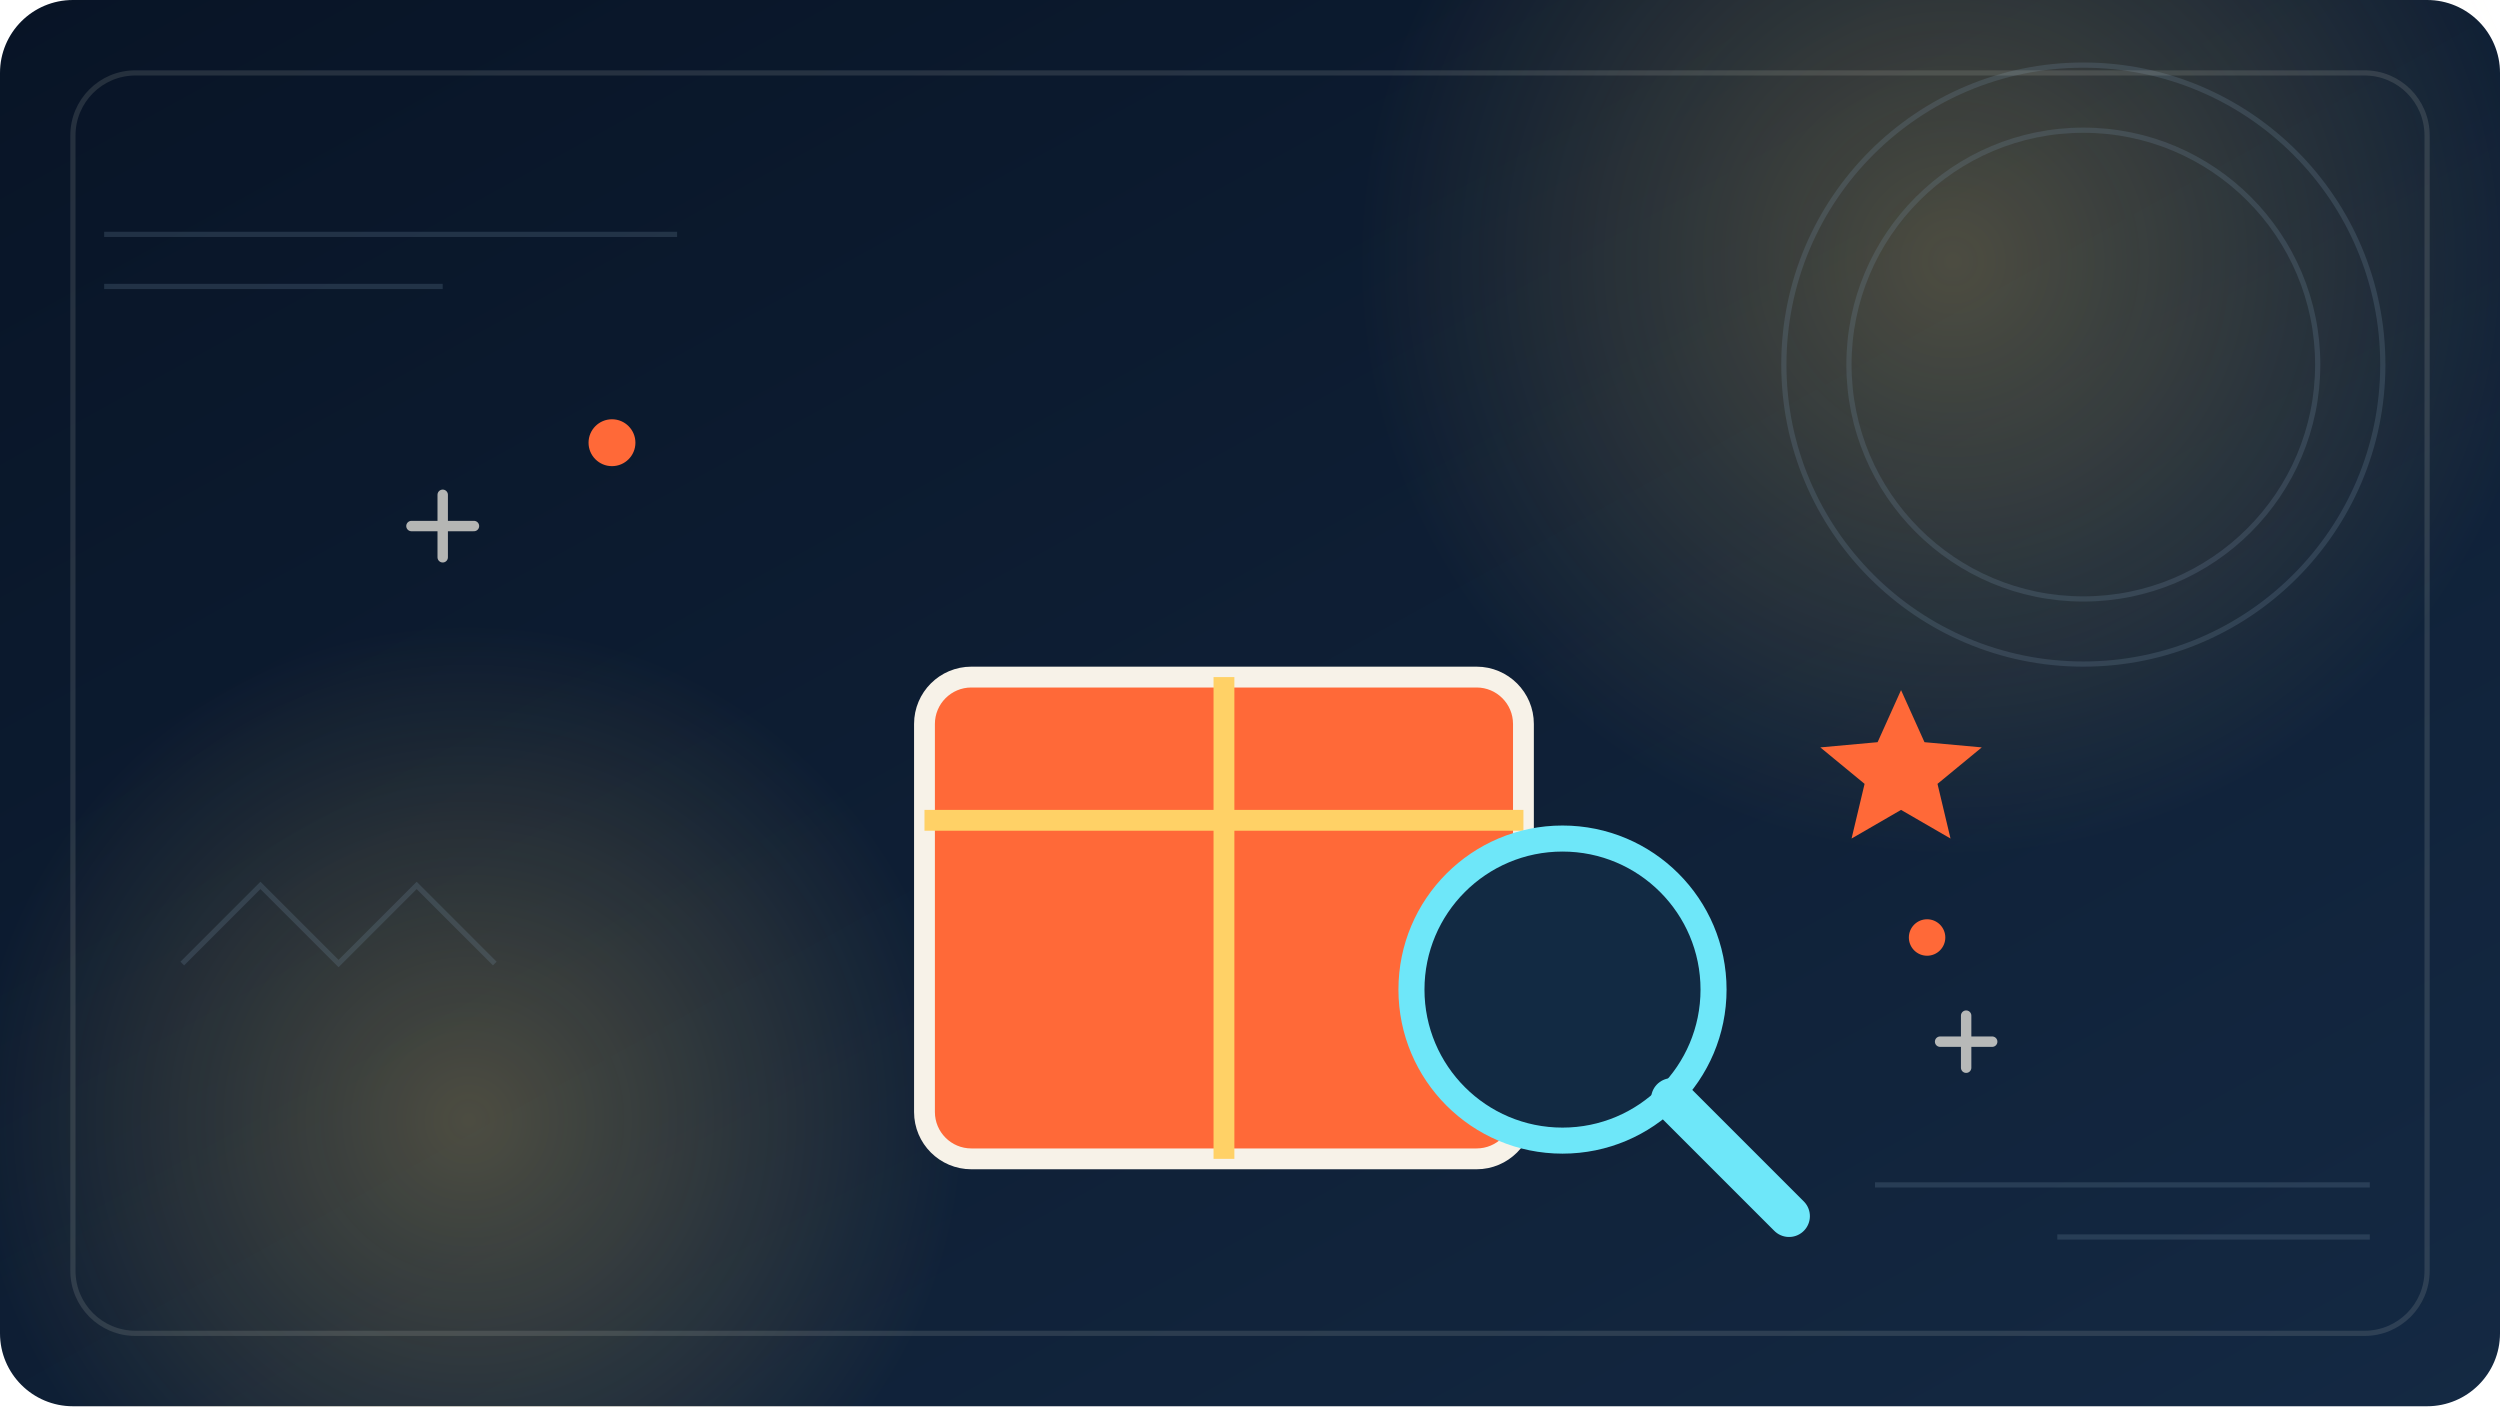
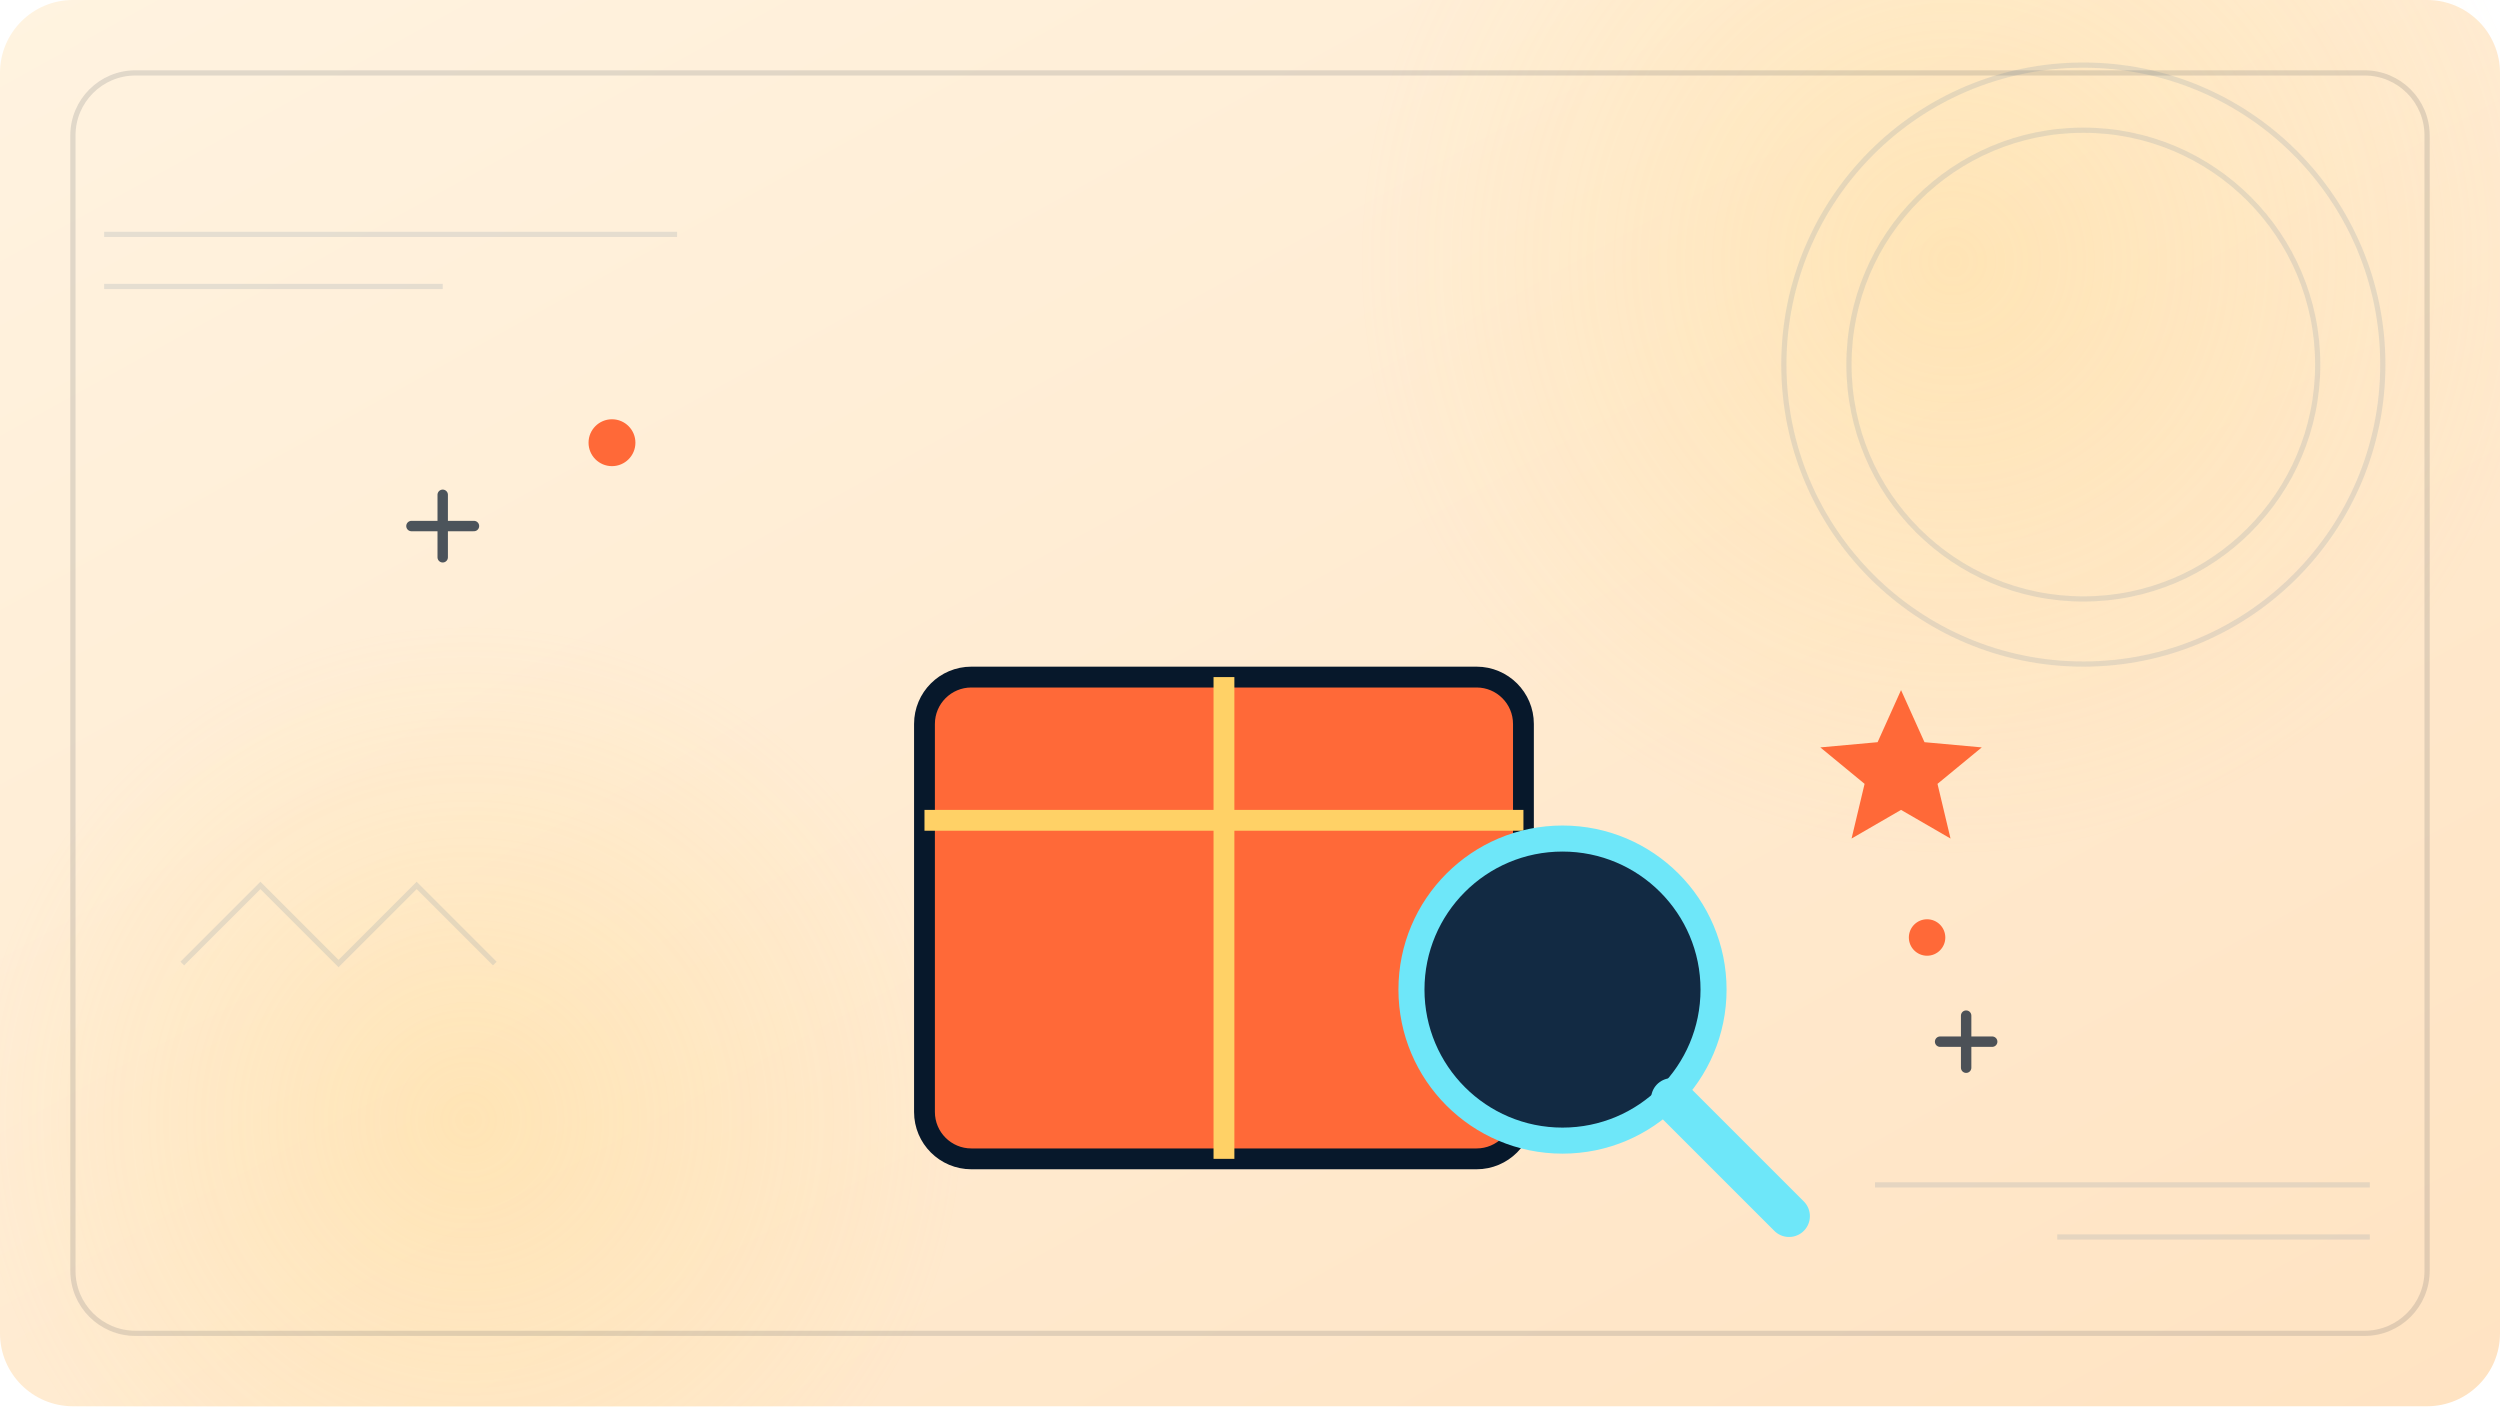
<svg xmlns="http://www.w3.org/2000/svg" width="1200" height="675" viewBox="0 0 960 540" role="img" aria-labelledby="title desc">
  <defs>
    <linearGradient id="bg" x1="0" y1="0" x2="1" y2="1">
-       <stop offset="0" stop-color="#081426" />
-       <stop offset="1" stop-color="#142943" />
+       <stop offset="0" stop-color="#fff3e0" />
+       <stop offset="1" stop-color="#ffe3c2" />
    </linearGradient>
    <radialGradient id="glow">
      <stop offset="0" stop-color="#ffd166" stop-opacity=".26" />
      <stop offset="1" stop-color="#ffd166" stop-opacity="0" />
    </radialGradient>
  </defs>
  <rect width="960" height="540" rx="28" fill="url(#bg)" />
  <circle cx="750" cy="100" r="230" fill="url(#glow)" />
  <circle cx="180" cy="430" r="190" fill="url(#glow)" />
-   <g fill="none" stroke="#7891ac" stroke-opacity=".22" stroke-width="2">
+   <g fill="none" stroke="#8a9bac" stroke-opacity=".22" stroke-width="2">
    <path d="M40 90h220M40 110h130M720 455h190M790 475h120" />
    <circle cx="800" cy="140" r="90" />
    <circle cx="800" cy="140" r="115" />
    <path d="M70 370l30-30 30 30 30-30 30 30" />
  </g>
  <g transform="translate(0 0)">
-     <rect x="355" y="260" width="230" height="185" rx="18" fill="#ff6938" stroke="#f7f2e8" stroke-width="8" />
+     <rect x="355" y="260" width="230" height="185" rx="18" fill="#ff6938" stroke="#07182b" stroke-width="8" />
    <path d="M355 315h230M470 260v185" stroke="#ffd166" stroke-width="8" />
    <circle cx="600" cy="380" r="58" fill="#122a43" stroke="#6ee7f9" stroke-width="10" />
    <path d="M642 422l45 45" stroke="#6ee7f9" stroke-width="16" stroke-linecap="round" />
  </g>
  <g fill="#ff6938">
    <path d="M730 265l9 20 22 2-17 14 5 21-19-11-19 11 5-21-17-14 22-2z" />
    <circle cx="740" cy="360" r="7" />
    <circle cx="235" cy="170" r="9" />
  </g>
-   <g stroke="#f7f2e8" stroke-width="4" stroke-linecap="round" opacity=".72">
+   <g stroke="#07182b" stroke-width="4" stroke-linecap="round" opacity=".72">
    <path d="M170 190v24m-12-12h24" />
    <path d="M755 390v20m-10-10h20" />
  </g>
-   <rect x="28" y="28" width="904" height="484" rx="24" fill="none" stroke="#f7f2e8" stroke-opacity=".12" stroke-width="2" />
+   <rect x="28" y="28" width="904" height="484" rx="24" fill="none" stroke="#07182b" stroke-opacity=".12" stroke-width="2" />
</svg>
